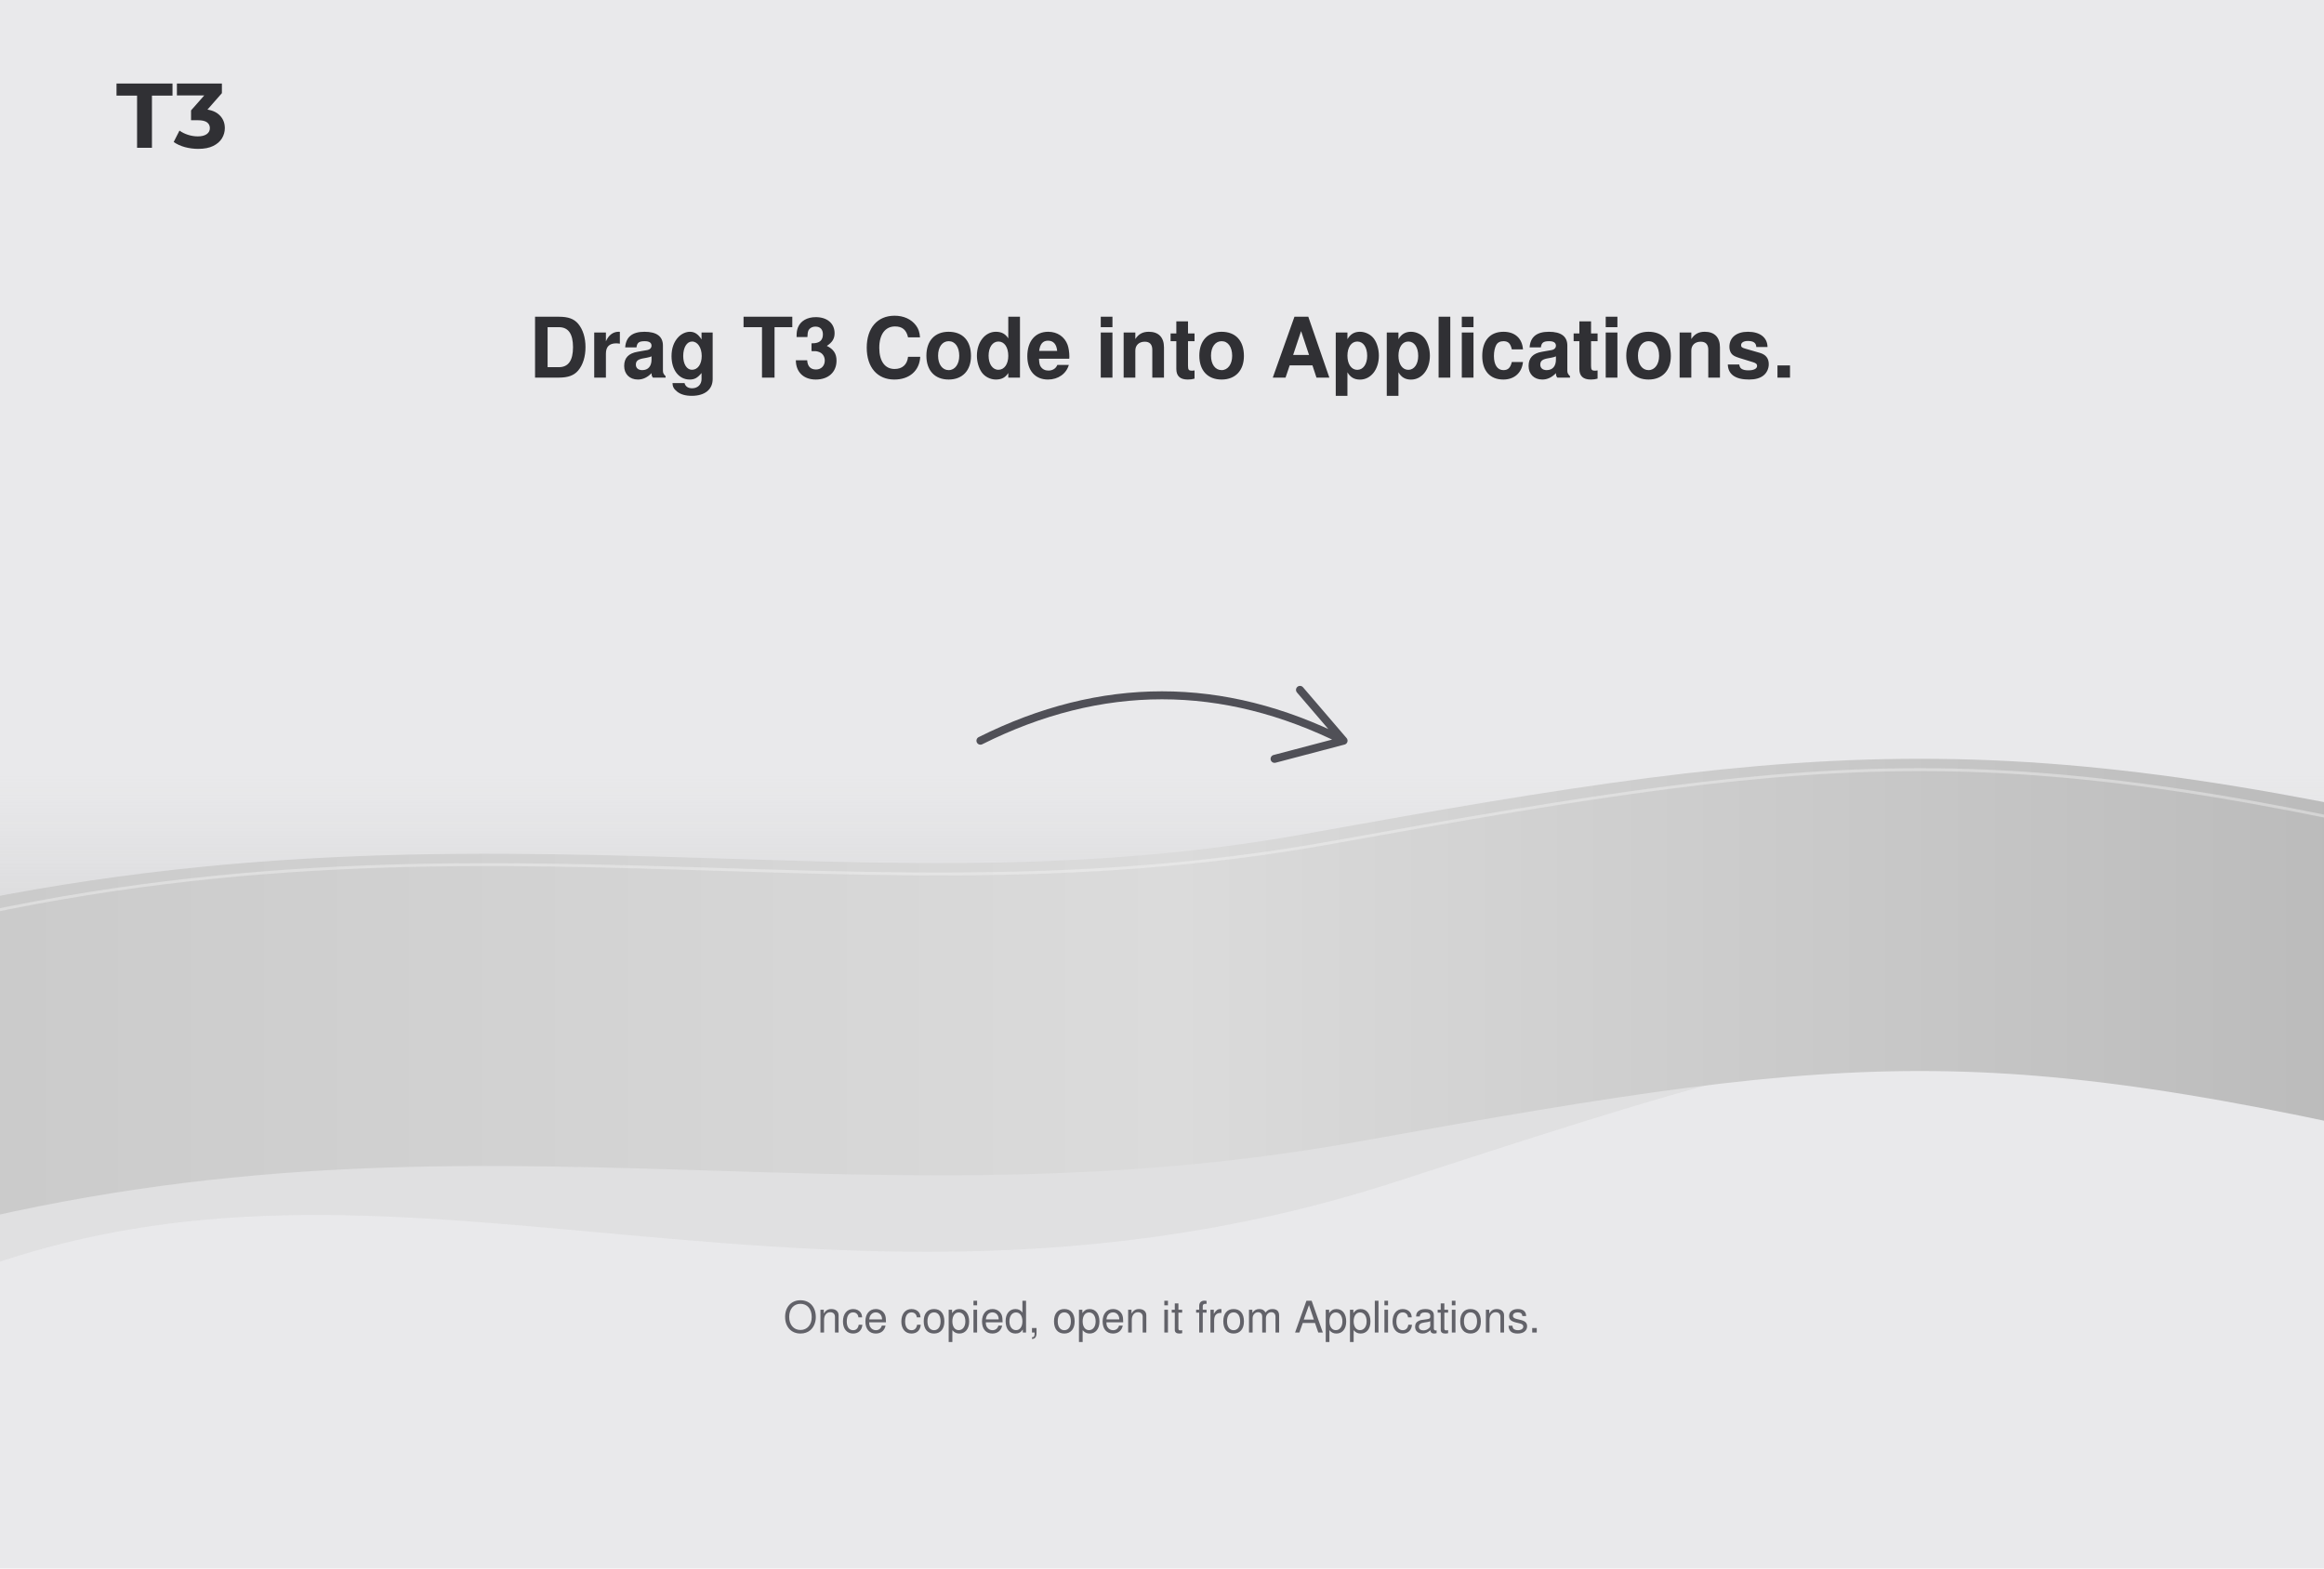
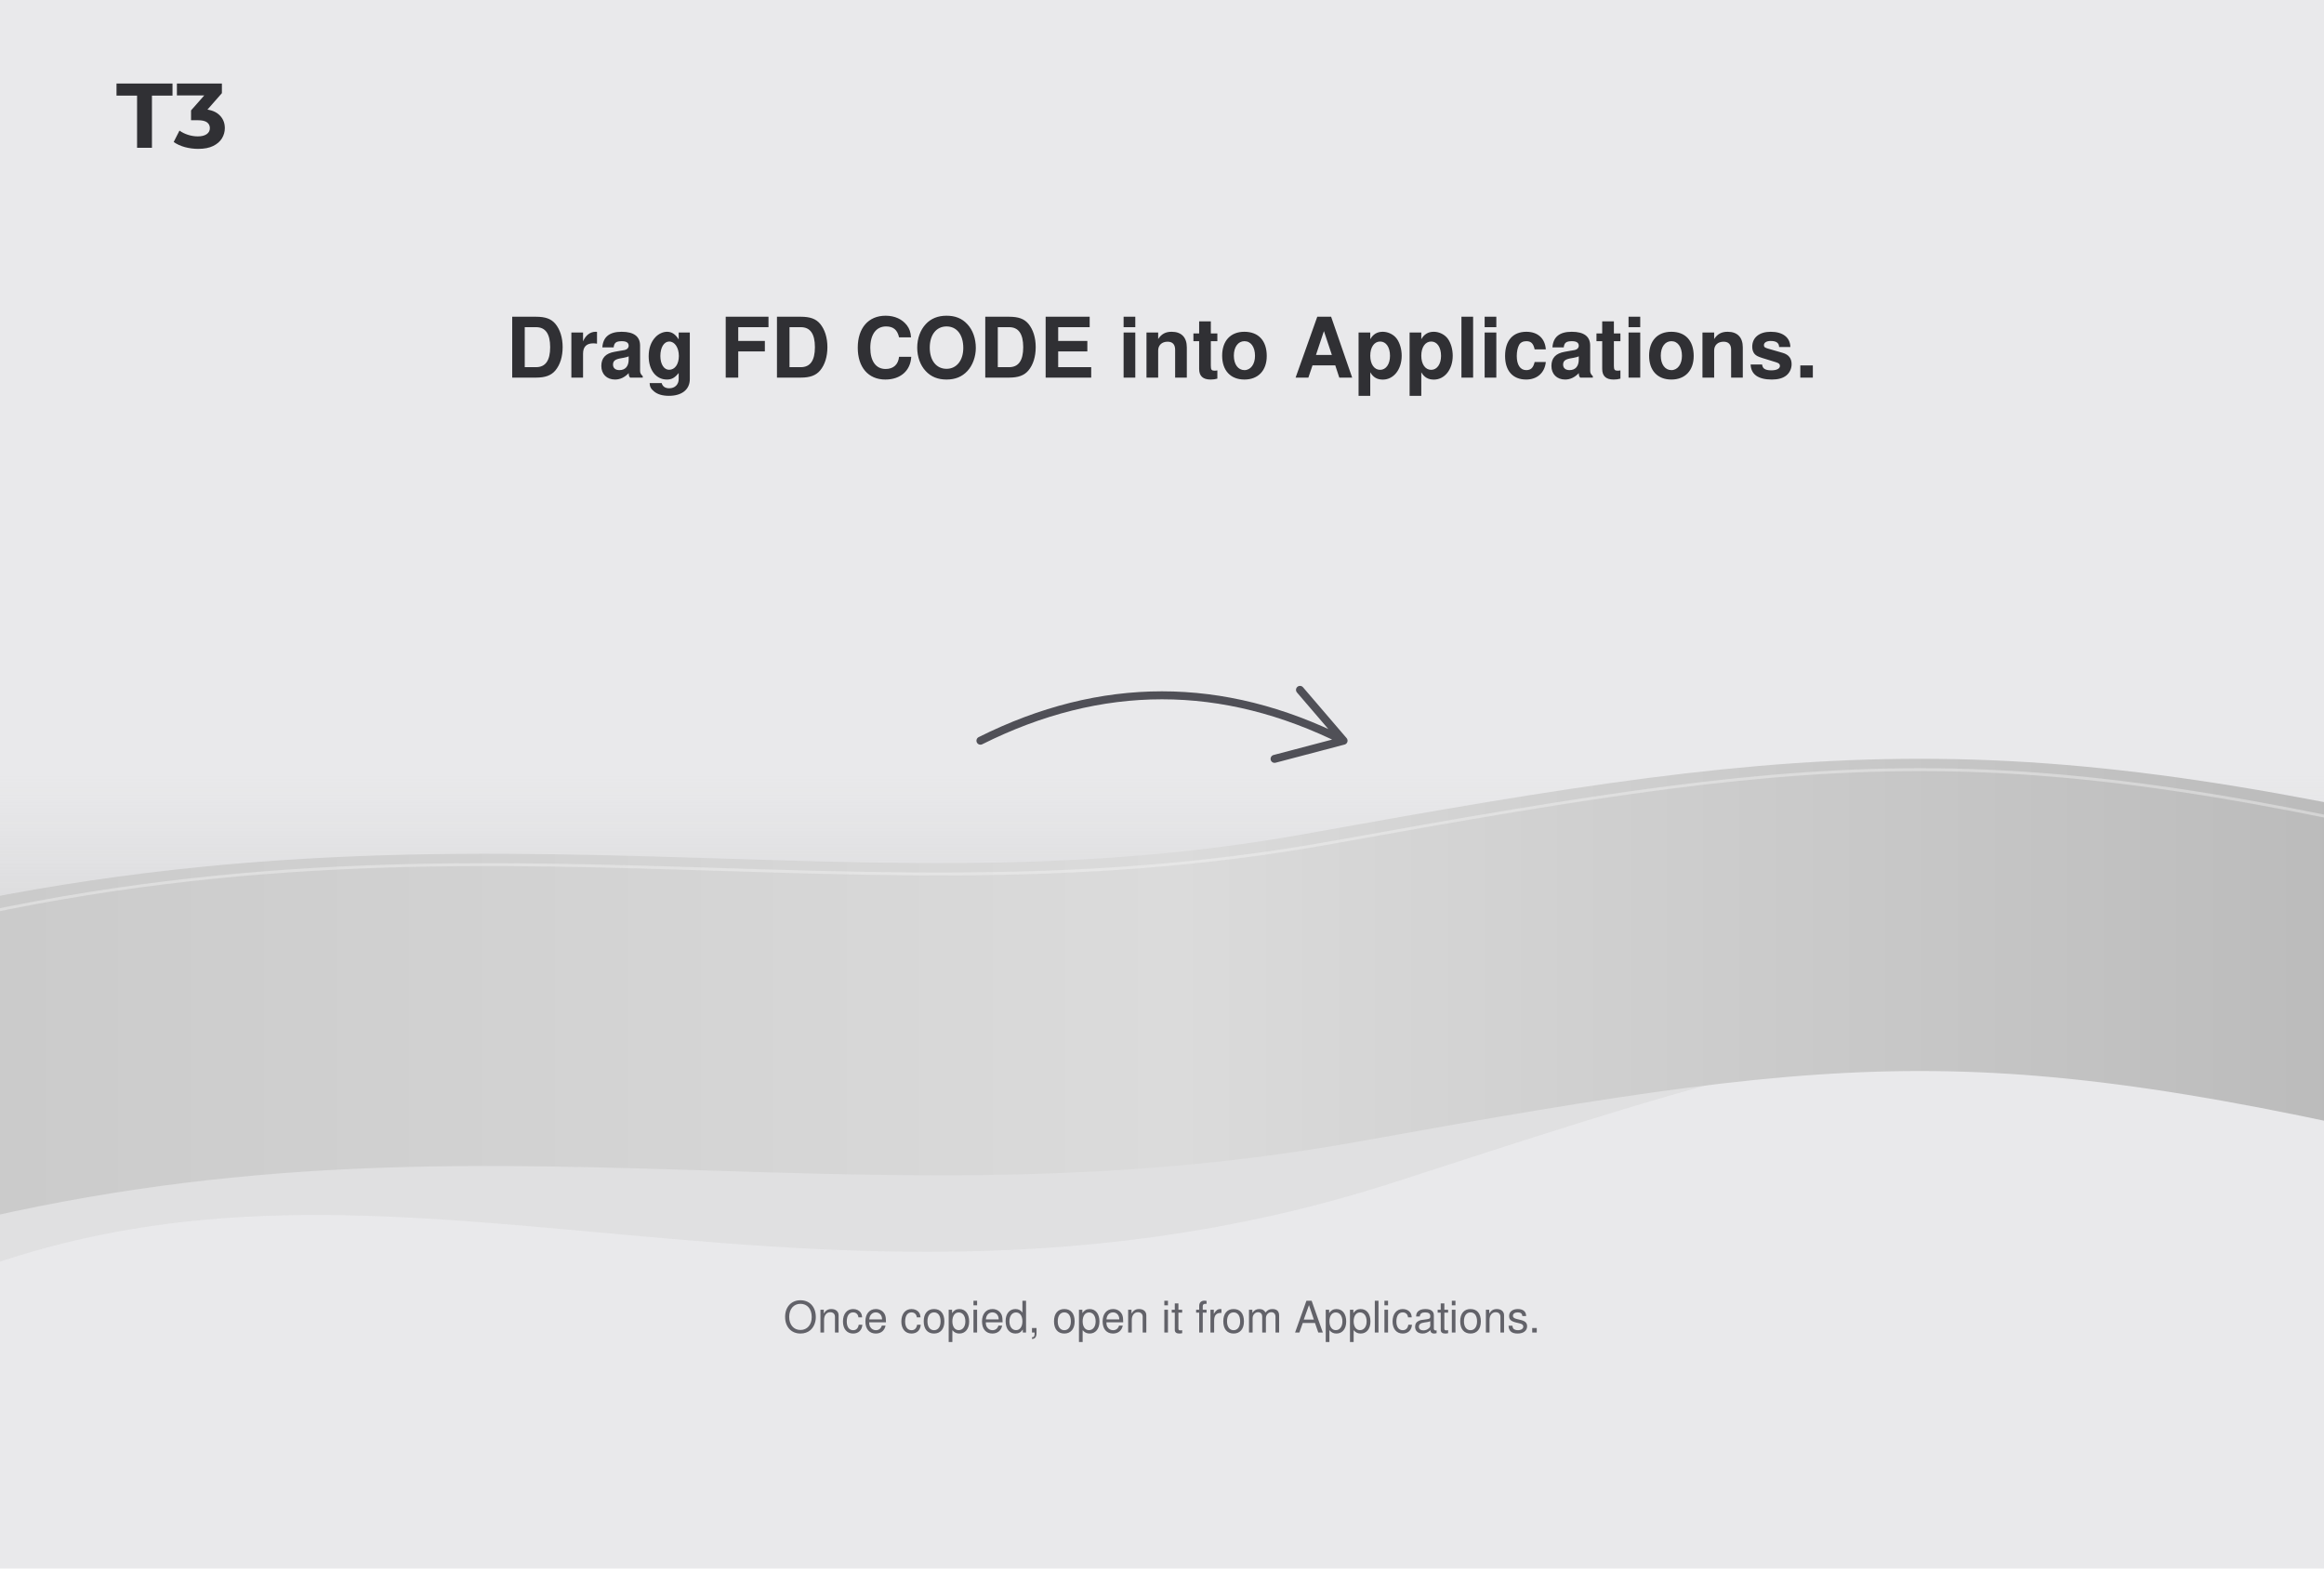
<svg xmlns="http://www.w3.org/2000/svg" width="1280" height="864" viewBox="0 0 640 432">
  <defs>
    <linearGradient id="veil" x1="0" y1="0" x2="0" y2="1">
      <stop stop-color="#B7B7B7" stop-opacity="0" />
      <stop offset=".55" stop-color="#A5A5A5" stop-opacity=".24" />
      <stop offset="1" stop-color="#D1D1D1" stop-opacity=".4" />
    </linearGradient>
    <linearGradient id="silk" x1="0" y1="0" x2="1" y2="0">
      <stop stop-color="#C8C8C8" />
      <stop offset=".5" stop-color="#DBDBDB" />
      <stop offset="1" stop-color="#B5B5B5" />
    </linearGradient>
  </defs>
  <rect width="640" height="432" fill="#E9E9EB" />
  <path d="M-60 293C95 220 214 304 362 256S559 191 707 257" stroke="url(#veil)" stroke-width="146" fill="none" opacity="1" stroke-linecap="round" stroke-linejoin="round" />
  <path d="M-60 306C113 252 223 298 367 272S553 242 707 280" stroke="url(#silk)" stroke-width="86" fill="none" opacity="1" stroke-linecap="round" stroke-linejoin="round" />
  <path d="M-60 266C113 212 223 258 367 232S553 202 707 240" stroke="#F5F5F5" stroke-width="0.8" fill="none" opacity="0.42" stroke-linecap="round" stroke-linejoin="round" />
  <svg x="32" y="23" width="30" height="18" viewBox="15.531 37 94.394 56.96" fill="#303034">
    <path d="M33.451 93V47.56H15.531V37H64.331V47.56H46.411V93H33.451ZM86.725 93.96C82.832 93.96 78.965 93.453 75.125 92.44C71.285 91.373 68.032 89.88 65.365 87.96L70.405 78.04C72.539 79.587 75.019 80.813 77.845 81.72C80.672 82.627 83.525 83.08 86.405 83.08C89.659 83.08 92.219 82.44 94.085 81.16C95.952 79.88 96.885 78.12 96.885 75.88C96.885 73.747 96.059 72.067 94.405 70.84C92.752 69.613 90.085 69 86.405 69H80.485V60.44L96.085 42.76L97.525 47.4H68.165V37H107.365V45.4L91.845 63.08L85.285 59.32H89.045C95.925 59.32 101.125 60.867 104.645 63.96C108.165 67.053 109.925 71.027 109.925 75.88C109.925 79.027 109.099 81.987 107.445 84.76C105.792 87.48 103.259 89.693 99.845 91.4C96.432 93.107 92.059 93.96 86.725 93.96Z" />
  </svg>
-   <text x="320" y="104" fill="#303034" font-family="Helvetica" font-size="23" font-weight="700" text-anchor="middle">Drag T3 Code into Applications.</text>
+   <text x="320" y="104" fill="#303034" font-family="Helvetica" font-size="23" font-weight="700" text-anchor="middle">Drag FD CODE into Applications.</text>
  <path d="M270 204Q320 179 370 204M358 190L370 204L351 209" stroke="#505057" stroke-width="2.2" fill="none" opacity="1" stroke-linecap="round" stroke-linejoin="round" />
  <text x="320" y="367" fill="#626269" font-family="Helvetica" font-size="12" font-weight="400" text-anchor="middle">Once copied, open it from Applications.</text>
</svg>
